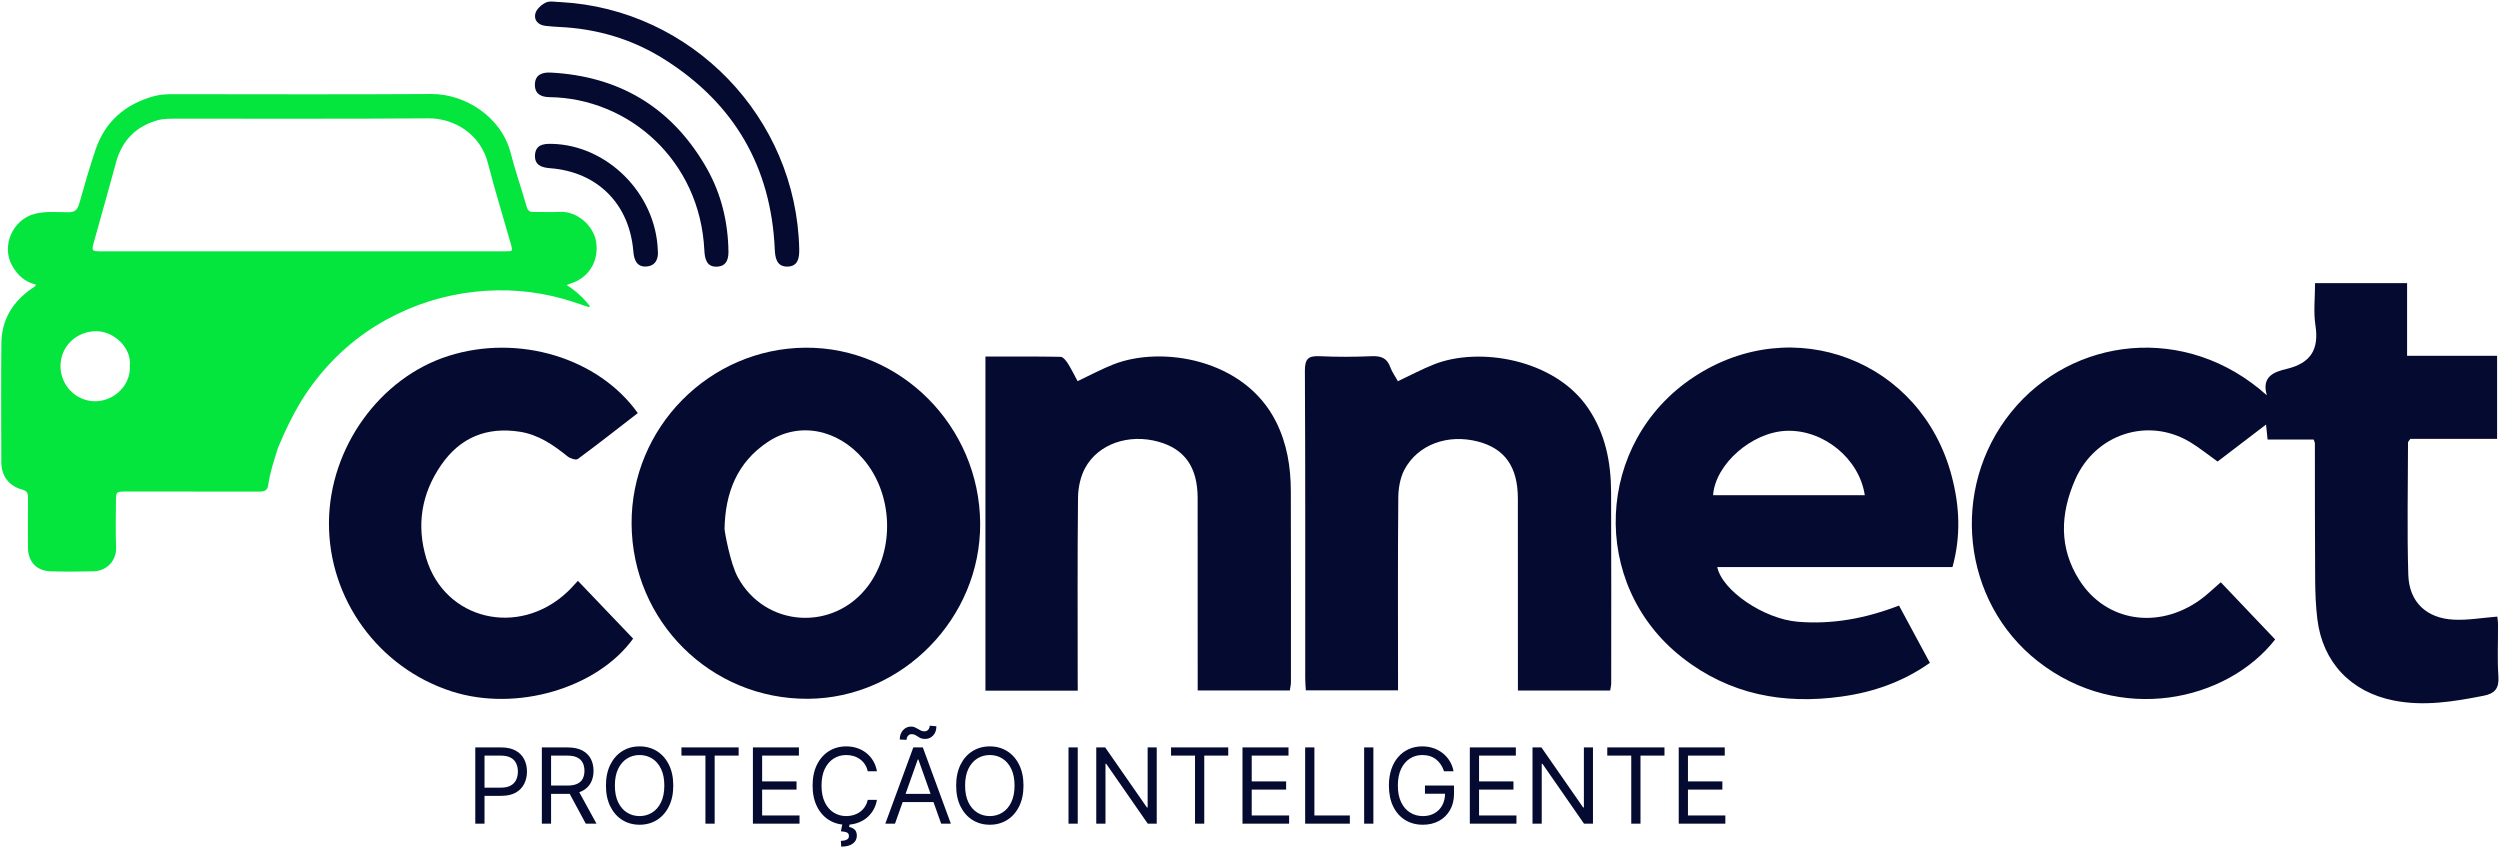
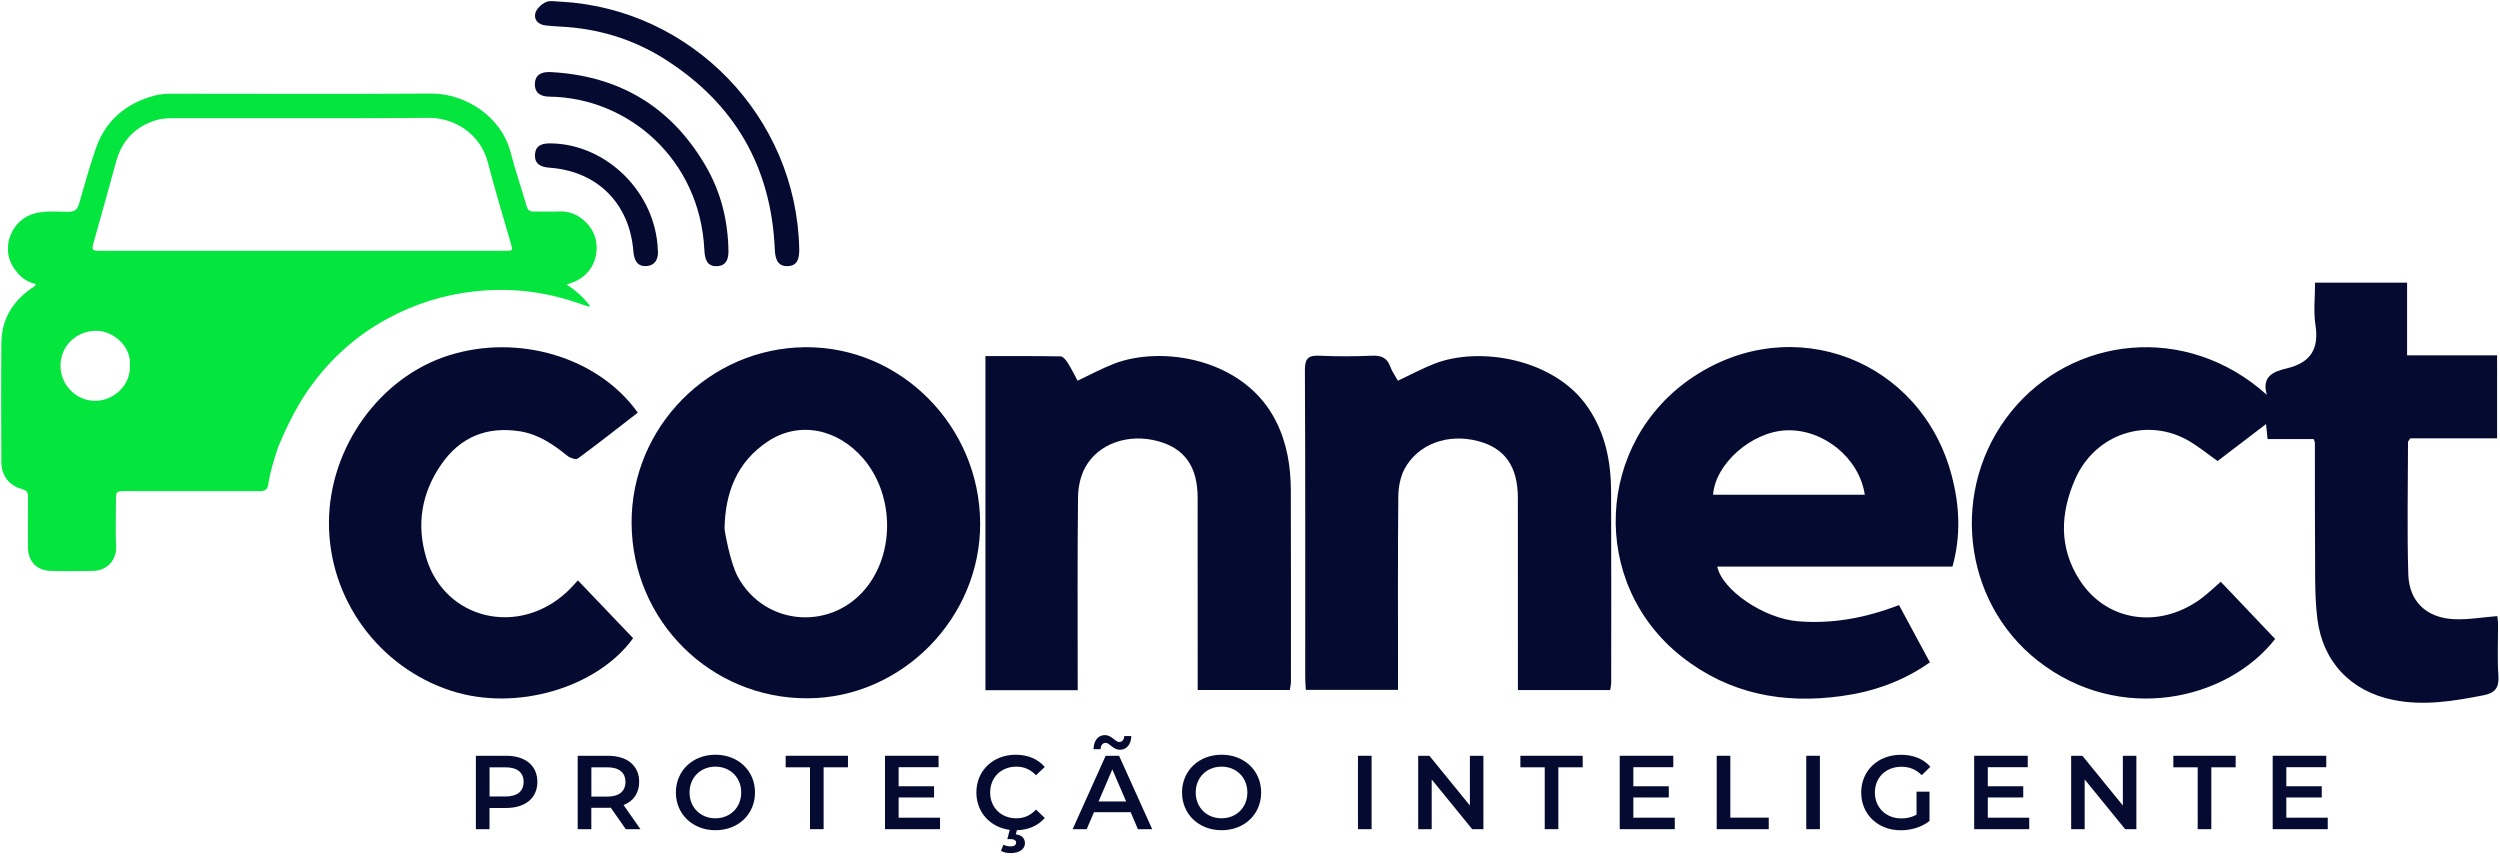
- <svg xmlns="http://www.w3.org/2000/svg" width="455" height="155" viewBox="0 0 455 155" fill="none">
-   <path d="M412.57 71.95C411.52 68.44 414.02 67.66 416.18 67.14C420.54 66.09 422.09 63.62 421.41 59.22C421.03 56.77 421.34 54.21 421.34 51.53C426.93 51.53 432.4 51.53 438.09 51.53C438.09 55.87 438.09 60.17 438.09 64.76C443.63 64.76 448.96 64.76 454.47 64.76C454.47 69.89 454.47 74.73 454.47 79.87C449.14 79.87 443.81 79.87 438.68 79.87C438.41 80.29 438.26 80.4 438.26 80.52C438.25 88.55 438.07 96.59 438.31 104.61C438.46 109.58 441.63 112.55 446.63 112.78C449.17 112.9 451.73 112.44 454.51 112.22C454.54 112.5 454.64 113.09 454.64 113.67C454.66 116.81 454.49 119.97 454.71 123.1C454.86 125.3 454.05 126.23 452 126.63C446.57 127.69 441.16 128.6 435.6 127.48C427.88 125.93 422.73 120.56 421.76 112.71C421.47 110.36 421.38 107.98 421.36 105.61C421.3 97.3 421.32 88.99 421.31 80.67C421.31 80.54 421.23 80.41 421.09 80C418.37 80 415.56 80 412.7 80C412.6 79 412.52 78.27 412.42 77.27C409.35 79.61 406.48 81.8 403.6 84C401.87 82.77 400.3 81.49 398.58 80.45C390.89 75.84 381.34 79.02 377.71 87.23C374.93 93.53 374.71 99.76 378.48 105.64C383.3 113.16 392.75 114.61 400.34 109.23C401.69 108.27 402.89 107.08 404.18 105.97C407.44 109.4 410.74 112.86 414.08 116.38C405.32 127.58 385.79 132.02 370.9 120.36C357.07 109.53 354.8 88.95 366.02 75.02C377.1 61.29 397.86 58.74 412.57 71.95Z" fill="#050A30" />
-   <path d="M355.35 103.21C341.03 103.21 326.8 103.21 312.54 103.21C313.45 107.51 321.03 112.65 327.21 113.16C333.51 113.68 339.58 112.55 345.62 110.21C347.51 113.72 349.35 117.13 351.24 120.64C346.28 124.13 340.9 125.98 335.19 126.77C324.6 128.25 314.74 126.41 306.14 119.66C289.16 106.35 290.26 80.5 308.28 68.61C326.39 56.66 349.66 65.6 355.2 86.61C356.66 92.11 356.91 97.58 355.35 103.21ZM339.39 90.13C338.41 83.48 331.88 78.15 325.12 78.41C318.83 78.65 312.19 84.47 311.78 90.13C320.98 90.13 330.18 90.13 339.39 90.13Z" fill="#050A30" />
-   <path d="M178.39 95.24C178.51 112.51 164.2 127.09 147.04 127.18C129.36 127.28 115.07 113.11 114.95 95.36C114.83 77.85 129.09 63.4 146.6 63.28C163.92 63.16 178.27 77.58 178.39 95.24ZM131.87 96.2C131.87 96.22 131.87 96.24 131.87 96.26C131.87 96.74 132.89 102.47 134.26 105.02C139.25 114.26 151.81 114.99 158.03 106.58C162.91 99.99 162.53 89.91 157.16 83.6C152.42 78.03 145.35 76.69 139.73 80.44C134.13 84.17 132 89.7 131.87 96.2Z" fill="#050A30" />
-   <path d="M196.15 125.7C190.35 125.7 184.92 125.7 179.35 125.7C179.35 105.45 179.35 85.29 179.35 64.89C183.99 64.89 188.51 64.86 193.03 64.94C193.47 64.95 194.01 65.62 194.32 66.1C194.98 67.14 195.52 68.26 196.12 69.37C198.4 68.29 200.48 67.17 202.67 66.31C211.38 62.89 226.51 65.27 232.25 76.78C234.24 80.76 234.92 84.99 234.93 89.36C234.97 100.96 234.95 112.56 234.95 124.15C234.95 124.62 234.83 125.09 234.75 125.66C229.18 125.66 223.7 125.66 217.98 125.66C217.98 124.81 217.98 124.06 217.98 123.32C217.98 112.42 217.99 101.52 217.97 90.62C217.96 85.03 215.62 81.72 210.82 80.39C205.46 78.9 199.89 80.76 197.49 85.18C196.64 86.75 196.22 88.75 196.2 90.56C196.08 101.46 196.14 112.36 196.14 123.26C196.15 124.03 196.15 124.78 196.15 125.7Z" fill="#050A30" />
-   <path d="M254.42 69.38C256.72 68.3 258.8 67.18 260.98 66.32C269.22 63.05 282.99 65.34 289.04 74.29C292.2 78.96 293.2 84.14 293.22 89.59C293.27 101.18 293.24 112.78 293.24 124.37C293.24 124.77 293.13 125.17 293.05 125.68C287.49 125.68 282.01 125.68 276.26 125.68C276.26 124.87 276.26 124.13 276.26 123.39C276.26 112.49 276.27 101.6 276.25 90.7C276.24 84.97 273.88 81.63 268.98 80.36C263.49 78.93 258.03 80.9 255.6 85.49C254.83 86.95 254.51 88.82 254.49 90.5C254.39 101.32 254.44 112.15 254.44 122.98C254.44 123.81 254.44 124.64 254.44 125.64C248.81 125.64 243.34 125.64 237.66 125.64C237.62 124.88 237.55 124.14 237.55 123.39C237.54 104.74 237.59 86.09 237.49 67.45C237.48 65.23 238.18 64.74 240.21 64.83C243.35 64.98 246.5 64.96 249.64 64.83C251.31 64.76 252.44 65.14 253.03 66.82C253.36 67.72 253.94 68.51 254.42 69.38Z" fill="#050A30" />
-   <path d="M105.18 105.71C108.66 109.35 111.92 112.77 115.23 116.23C108.71 125.25 94 129.63 82.2 125.83C68.89 121.55 59.78 109.02 59.87 95.1C59.95 81.49 69.11 68.74 81.65 64.77C94.34 60.75 108.88 65.08 116.08 75.18C112.46 77.98 108.85 80.82 105.16 83.54C104.82 83.79 103.76 83.44 103.28 83.05C100.69 80.97 98.03 79.12 94.64 78.58C88.58 77.63 83.74 79.62 80.28 84.65C76.71 89.84 75.76 95.56 77.58 101.62C80.96 112.86 94.41 116.05 103.26 107.73C103.87 107.17 104.41 106.53 105.18 105.71Z" fill="#050A30" />
-   <path d="M102.03 0.38C125.88 1.66 144.96 21.4 145.46 45.36C145.49 47 145.22 48.49 143.3 48.52C141.38 48.54 141.08 46.99 141.01 45.4C140.35 30.41 133.65 18.87 121 10.85C115.17 7.15 108.72 5.23 101.81 4.91C100.97 4.87 100.14 4.8 99.31 4.71C97.96 4.57 97.13 3.68 97.43 2.47C97.63 1.67 98.55 0.83 99.36 0.46C100.1 0.11 101.13 0.38 102.03 0.38Z" fill="#050A30" />
-   <path d="M132.56 44.97C132.56 44.84 132.55 45.05 132.56 45.26C132.67 46.85 132.42 48.43 130.52 48.53C128.62 48.63 128.27 47.16 128.19 45.52C127.39 29.14 114.4 17.86 99.99 17.68C98.46 17.66 97.33 17.08 97.35 15.41C97.37 13.56 98.71 13.13 100.25 13.21C112.51 13.86 121.93 19.35 128.23 29.94C130.92 34.44 132.35 39.37 132.56 44.97Z" fill="#050A30" />
-   <path d="M119.72 45.54C119.89 47 119.38 48.36 117.69 48.5C115.99 48.64 115.4 47.43 115.27 45.79C114.58 37.1 108.71 31.25 100.09 30.61C98.5 30.49 97.26 30.01 97.37 28.2C97.49 26.34 98.91 26.14 100.42 26.18C110.51 26.4 119.34 35.2 119.72 45.54Z" fill="#050A30" />
-   <path d="M86.502 149.911V136.031H91.192C92.281 136.031 93.171 136.228 93.862 136.621C94.558 137.009 95.073 137.536 95.407 138.2C95.742 138.864 95.909 139.605 95.909 140.423C95.909 141.241 95.742 141.984 95.407 142.653C95.078 143.321 94.567 143.854 93.876 144.252C93.184 144.645 92.299 144.842 91.219 144.842H87.858V143.351H91.165C91.91 143.351 92.509 143.222 92.961 142.964C93.412 142.707 93.74 142.359 93.943 141.921C94.151 141.478 94.255 140.979 94.255 140.423C94.255 139.867 94.151 139.37 93.943 138.932C93.74 138.494 93.41 138.15 92.954 137.902C92.498 137.649 91.892 137.522 91.138 137.522H88.183V149.911H86.502ZM98.616 149.911V136.031H103.306C104.39 136.031 105.281 136.216 105.976 136.587C106.672 136.953 107.187 137.457 107.522 138.098C107.856 138.74 108.023 139.469 108.023 140.287C108.023 141.105 107.856 141.83 107.522 142.463C107.187 143.095 106.674 143.592 105.983 143.954C105.292 144.311 104.409 144.489 103.333 144.489H99.538V142.971H103.279C104.02 142.971 104.616 142.863 105.068 142.646C105.525 142.429 105.854 142.122 106.058 141.724C106.265 141.322 106.369 140.843 106.369 140.287C106.369 139.732 106.265 139.246 106.058 138.83C105.85 138.414 105.518 138.094 105.061 137.868C104.605 137.637 104.002 137.522 103.252 137.522H100.297V149.911H98.616ZM105.15 143.676L108.565 149.911H106.613L103.252 143.676H105.15ZM122.535 142.971C122.535 144.435 122.27 145.7 121.742 146.766C121.213 147.833 120.488 148.655 119.566 149.233C118.645 149.811 117.592 150.101 116.408 150.101C115.224 150.101 114.172 149.811 113.25 149.233C112.328 148.655 111.603 147.833 111.074 146.766C110.546 145.7 110.282 144.435 110.282 142.971C110.282 141.507 110.546 140.242 111.074 139.176C111.603 138.11 112.328 137.287 113.25 136.709C114.172 136.131 115.224 135.841 116.408 135.841C117.592 135.841 118.645 136.131 119.566 136.709C120.488 137.287 121.213 138.11 121.742 139.176C122.27 140.242 122.535 141.507 122.535 142.971ZM120.908 142.971C120.908 141.769 120.707 140.755 120.305 139.928C119.907 139.101 119.368 138.475 118.685 138.051C118.008 137.626 117.249 137.414 116.408 137.414C115.568 137.414 114.806 137.626 114.124 138.051C113.446 138.475 112.907 139.101 112.504 139.928C112.107 140.755 111.908 141.769 111.908 142.971C111.908 144.173 112.107 145.187 112.504 146.014C112.907 146.841 113.446 147.467 114.124 147.891C114.806 148.316 115.568 148.528 116.408 148.528C117.249 148.528 118.008 148.316 118.685 147.891C119.368 147.467 119.907 146.841 120.305 146.014C120.707 145.187 120.908 144.173 120.908 142.971ZM124.024 137.522V136.031H134.434V137.522H130.069V149.911H128.389V137.522H124.024ZM137.028 149.911V136.031H145.404V137.522H138.709V142.212H144.971V143.703H138.709V148.42H145.513V149.911H137.028ZM159.603 140.369H157.922C157.822 139.885 157.649 139.46 157.4 139.094C157.156 138.729 156.858 138.421 156.505 138.173C156.158 137.92 155.771 137.73 155.347 137.603C154.922 137.477 154.479 137.414 154.018 137.414C153.178 137.414 152.417 137.626 151.734 138.051C151.057 138.475 150.517 139.101 150.115 139.928C149.717 140.755 149.518 141.769 149.518 142.971C149.518 144.173 149.717 145.187 150.115 146.014C150.517 146.841 151.057 147.467 151.734 147.891C152.417 148.316 153.178 148.528 154.018 148.528C154.479 148.528 154.922 148.465 155.347 148.339C155.771 148.212 156.158 148.025 156.505 147.776C156.858 147.523 157.156 147.214 157.4 146.848C157.649 146.477 157.822 146.052 157.922 145.573H159.603C159.476 146.283 159.246 146.918 158.911 147.478C158.577 148.038 158.161 148.515 157.664 148.908C157.167 149.296 156.609 149.592 155.99 149.796C155.376 149.999 154.719 150.101 154.018 150.101C152.834 150.101 151.782 149.811 150.86 149.233C149.938 148.655 149.213 147.833 148.685 146.766C148.156 145.7 147.892 144.435 147.892 142.971C147.892 141.507 148.156 140.242 148.685 139.176C149.213 138.11 149.938 137.287 150.86 136.709C151.782 136.131 152.834 135.841 154.018 135.841C154.719 135.841 155.376 135.943 155.99 136.146C156.609 136.35 157.167 136.648 157.664 137.041C158.161 137.43 158.577 137.904 158.911 138.464C159.246 139.02 159.476 139.655 159.603 140.369ZM153.313 149.965H154.642L154.533 150.507C154.886 150.562 155.209 150.708 155.502 150.948C155.796 151.192 155.943 151.578 155.943 152.107C155.943 152.69 155.701 153.164 155.218 153.53C154.739 153.9 154.032 154.086 153.097 154.086L153.042 153.028C153.462 153.028 153.81 152.961 154.086 152.825C154.366 152.694 154.506 152.473 154.506 152.161C154.506 151.849 154.391 151.637 154.161 151.524C153.93 151.411 153.557 151.334 153.042 151.293L153.313 149.965ZM162.888 149.911H161.126L166.222 136.031H167.957L173.054 149.911H171.292L167.144 138.227H167.036L162.888 149.911ZM163.538 144.489H170.641V145.98H163.538V144.489ZM165.002 134.649L163.755 134.594C163.755 133.903 163.952 133.338 164.345 132.9C164.743 132.457 165.233 132.236 165.816 132.236C166.073 132.236 166.301 132.281 166.5 132.371C166.699 132.457 166.889 132.557 167.069 132.67C167.25 132.783 167.435 132.884 167.625 132.975C167.819 133.061 168.039 133.103 168.283 133.103C168.54 133.103 168.757 133.004 168.933 132.805C169.114 132.602 169.204 132.358 169.204 132.073L170.424 132.182C170.424 132.887 170.225 133.447 169.828 133.862C169.435 134.278 168.947 134.486 168.364 134.486C168.052 134.486 167.795 134.443 167.591 134.357C167.388 134.267 167.207 134.165 167.049 134.052C166.891 133.939 166.724 133.84 166.548 133.754C166.371 133.664 166.154 133.618 165.897 133.618C165.639 133.618 165.425 133.72 165.253 133.923C165.086 134.122 165.002 134.364 165.002 134.649ZM186.274 142.971C186.274 144.435 186.01 145.7 185.481 146.766C184.953 147.833 184.228 148.655 183.306 149.233C182.384 149.811 181.331 150.101 180.148 150.101C178.964 150.101 177.911 149.811 176.99 149.233C176.068 148.655 175.343 147.833 174.814 146.766C174.285 145.7 174.021 144.435 174.021 142.971C174.021 141.507 174.285 140.242 174.814 139.176C175.343 138.11 176.068 137.287 176.99 136.709C177.911 136.131 178.964 135.841 180.148 135.841C181.331 135.841 182.384 136.131 183.306 136.709C184.228 137.287 184.953 138.11 185.481 139.176C186.01 140.242 186.274 141.507 186.274 142.971ZM184.648 142.971C184.648 141.769 184.447 140.755 184.045 139.928C183.647 139.101 183.107 138.475 182.425 138.051C181.747 137.626 180.988 137.414 180.148 137.414C179.307 137.414 178.546 137.626 177.864 138.051C177.186 138.475 176.646 139.101 176.244 139.928C175.846 140.755 175.648 141.769 175.648 142.971C175.648 144.173 175.846 145.187 176.244 146.014C176.646 146.841 177.186 147.467 177.864 147.891C178.546 148.316 179.307 148.528 180.148 148.528C180.988 148.528 181.747 148.316 182.425 147.891C183.107 147.467 183.647 146.841 184.045 146.014C184.447 145.187 184.648 144.173 184.648 142.971ZM196.149 136.031V149.911H194.468V136.031H196.149ZM210.525 136.031V149.911H208.898L201.335 139.013H201.199V149.911H199.519V136.031H201.145L208.736 146.956H208.871V136.031H210.525ZM213.129 137.522V136.031H223.539V137.522H219.174V149.911H217.493V137.522H213.129ZM226.133 149.911V136.031H234.509V137.522H227.813V142.212H234.076V143.703H227.813V148.42H234.618V149.911H226.133ZM237.539 149.911V136.031H239.219V148.42H245.671V149.911H237.539ZM249.955 136.031V149.911H248.274V136.031H249.955ZM262.813 140.369C262.664 139.912 262.467 139.503 262.223 139.142C261.984 138.776 261.697 138.464 261.362 138.207C261.032 137.949 260.657 137.753 260.237 137.617C259.817 137.481 259.356 137.414 258.855 137.414C258.032 137.414 257.285 137.626 256.611 138.051C255.938 138.475 255.403 139.101 255.005 139.928C254.608 140.755 254.409 141.769 254.409 142.971C254.409 144.173 254.61 145.187 255.012 146.014C255.414 146.841 255.959 147.467 256.645 147.891C257.332 148.316 258.105 148.528 258.963 148.528C259.758 148.528 260.459 148.359 261.064 148.02C261.674 147.677 262.148 147.193 262.487 146.57C262.831 145.942 263.002 145.203 263.002 144.354L263.517 144.462H259.343V142.971H264.629V144.462C264.629 145.605 264.385 146.599 263.897 147.444C263.414 148.289 262.745 148.944 261.891 149.409C261.042 149.87 260.066 150.101 258.963 150.101C257.734 150.101 256.654 149.811 255.724 149.233C254.797 148.655 254.075 147.833 253.555 146.766C253.04 145.7 252.782 144.435 252.782 142.971C252.782 141.873 252.929 140.886 253.223 140.009C253.521 139.128 253.941 138.378 254.483 137.759C255.026 137.14 255.667 136.666 256.408 136.336C257.149 136.006 257.965 135.841 258.855 135.841C259.587 135.841 260.269 135.952 260.901 136.173C261.539 136.39 262.106 136.7 262.603 137.102C263.104 137.5 263.522 137.976 263.856 138.532C264.191 139.083 264.421 139.695 264.548 140.369H262.813ZM267.508 149.911V136.031H275.884V137.522H269.188V142.212H275.45V143.703H269.188V148.42H275.993V149.911H267.508ZM289.92 136.031V149.911H288.293L280.73 139.013H280.594V149.911H278.914V136.031H280.54L288.131 146.956H288.266V136.031H289.92ZM292.524 137.522V136.031H302.934V137.522H298.569V149.911H296.888V137.522H292.524ZM305.528 149.911V136.031H313.904V137.522H307.208V142.212H313.471V143.703H307.208V148.42H314.013V149.911H305.528Z" fill="#050A30" />
-   <path d="M107.2 55.91C105.65 55.4 104.11 54.84 102.53 54.4C97.25 52.92 91.87 52.5 86.42 53.1C80.75 53.72 75.42 55.4 70.41 58.13C64.75 61.22 60.09 65.44 56.35 70.68C55.76 71.51 53.27 74.99 50.6 81.49C49.9 83.72 49.14 85.95 48.82 88.28C48.68 89.3 48.09 89.47 47.2 89.47C39.14 89.45 31.08 89.46 23.02 89.46C21.1 89.46 21.1 89.46 21.1 91.43C21.1 94.16 21.01 96.9 21.13 99.63C21.23 101.86 19.61 103.91 17 103.98C14.41 104.04 11.81 104.06 9.22 103.98C6.64 103.9 5.1 102.23 5.09 99.66C5.08 96.61 5.07 93.56 5.1 90.51C5.11 89.71 4.85 89.33 4.06 89.11C1.61 88.45 0.25 86.66 0.24 84.1C0.22 76.88 0.18 69.66 0.25 62.44C0.3 58.17 2.32 54.9 5.8 52.5C6.05 52.33 6.38 52.24 6.55 51.79C4.58 51.36 3.23 50.12 2.25 48.42C0.17 44.83 2.26 40 6.28 38.93C8.33 38.39 10.39 38.63 12.45 38.63C13.63 38.63 14.1 38.19 14.41 37.1C15.35 33.77 16.3 30.43 17.42 27.16C19.17 22.06 22.82 18.96 27.96 17.52C29.2 17.17 30.44 17.13 31.7 17.14C47.29 17.15 62.89 17.21 78.48 17.11C84.51 17.07 91.22 21.12 92.96 27.9C93.8 31.18 94.93 34.39 95.86 37.65C96.07 38.38 96.44 38.59 97.13 38.58C98.71 38.56 100.29 38.64 101.86 38.56C105.17 38.4 108.07 41.21 108.5 44.03C109.05 47.57 107.1 50.65 103.72 51.65C103.59 51.69 103.47 51.75 103.14 51.88C104.85 52.97 106.19 54.23 107.34 55.68C107.28 55.79 107.28 55.79 107.2 55.91ZM54.85 45.74C67.22 45.74 79.58 45.74 91.95 45.74C93.35 45.74 93.35 45.73 92.98 44.42C91.58 39.51 90.07 34.63 88.8 29.69C87.44 24.41 82.7 21.5 77.96 21.54C62.76 21.66 47.55 21.58 32.35 21.6C31.1 21.6 29.78 21.57 28.6 21.91C24.71 23.03 22.2 25.59 21.12 29.55C19.84 34.27 18.51 38.98 17.19 43.69C16.61 45.75 16.59 45.74 18.71 45.74C30.74 45.73 42.8 45.73 54.85 45.74ZM23.62 66.61C24.02 63.41 20.8 60.25 17.46 60.28C13.83 60.32 11.01 63.09 11.01 66.63C11 70.13 13.84 73.03 17.3 73.03C20.8 73.04 23.86 70.03 23.62 66.61Z" fill="#04E63D" />
+ <svg xmlns="http://www.w3.org/2000/svg" width="455" height="156" viewBox="0 0 455 156" fill="none">
+   <path d="M412.57 71.86C411.52 68.35 414.02 67.57 416.18 67.05C420.54 66 422.09 63.53 421.41 59.13C421.03 56.68 421.34 54.12 421.34 51.44C426.93 51.44 432.4 51.44 438.09 51.44C438.09 55.78 438.09 60.08 438.09 64.67C443.63 64.67 448.96 64.67 454.47 64.67C454.47 69.8 454.47 74.64 454.47 79.78C449.14 79.78 443.81 79.78 438.68 79.78C438.41 80.2 438.26 80.31 438.26 80.43C438.25 88.46 438.07 96.5 438.31 104.52C438.46 109.49 441.63 112.46 446.63 112.69C449.17 112.81 451.73 112.35 454.51 112.13C454.54 112.41 454.64 113 454.64 113.58C454.66 116.72 454.49 119.88 454.71 123.01C454.86 125.21 454.05 126.14 452 126.54C446.57 127.6 441.16 128.51 435.6 127.39C427.88 125.84 422.73 120.47 421.76 112.62C421.47 110.27 421.38 107.89 421.36 105.52C421.3 97.21 421.32 88.9 421.31 80.58C421.31 80.45 421.23 80.32 421.09 79.91C418.37 79.91 415.56 79.91 412.7 79.91C412.6 78.91 412.52 78.18 412.42 77.18C409.35 79.52 406.48 81.71 403.6 83.91C401.87 82.68 400.3 81.4 398.58 80.36C390.89 75.75 381.34 78.93 377.71 87.14C374.93 93.44 374.71 99.67 378.48 105.55C383.3 113.07 392.75 114.52 400.34 109.14C401.69 108.18 402.89 106.99 404.18 105.88C407.44 109.31 410.74 112.77 414.08 116.29C405.32 127.49 385.79 131.93 370.9 120.27C357.07 109.44 354.8 88.86 366.02 74.93C377.1 61.21 397.86 58.66 412.57 71.86Z" fill="#050A30" />
+   <path d="M355.35 103.12C341.03 103.12 326.8 103.12 312.54 103.12C313.45 107.42 321.03 112.56 327.21 113.07C333.51 113.59 339.58 112.46 345.62 110.12C347.51 113.63 349.35 117.04 351.24 120.55C346.28 124.04 340.9 125.89 335.19 126.68C324.6 128.16 314.74 126.32 306.14 119.57C289.16 106.26 290.26 80.41 308.28 68.52C326.39 56.57 349.66 65.51 355.2 86.52C356.66 92.03 356.91 97.5 355.35 103.12ZM339.39 90.04C338.41 83.39 331.88 78.06 325.12 78.32C318.83 78.56 312.19 84.38 311.78 90.04C320.98 90.04 330.18 90.04 339.39 90.04Z" fill="#050A30" />
+   <path d="M178.39 95.15C178.51 112.42 164.2 127 147.04 127.09C129.36 127.19 115.07 113.02 114.95 95.27C114.83 77.76 129.09 63.31 146.6 63.19C163.92 63.08 178.27 77.5 178.39 95.15ZM131.87 96.11C131.87 96.13 131.87 96.15 131.87 96.17C131.87 96.65 132.89 102.38 134.26 104.93C139.25 114.17 151.81 114.9 158.03 106.49C162.91 99.9 162.53 89.82 157.16 83.51C152.42 77.94 145.35 76.6 139.73 80.35C134.13 84.08 132 89.62 131.87 96.11Z" fill="#050A30" />
+   <path d="M196.15 125.62C190.35 125.62 184.92 125.62 179.35 125.62C179.35 105.37 179.35 85.21 179.35 64.81C183.99 64.81 188.51 64.78 193.03 64.86C193.47 64.87 194.01 65.54 194.32 66.02C194.98 67.06 195.52 68.18 196.12 69.29C198.4 68.21 200.48 67.09 202.67 66.23C211.38 62.81 226.51 65.19 232.25 76.7C234.24 80.68 234.92 84.91 234.93 89.28C234.97 100.88 234.95 112.48 234.95 124.07C234.95 124.54 234.83 125.01 234.75 125.58C229.18 125.58 223.7 125.58 217.98 125.58C217.98 124.73 217.98 123.98 217.98 123.24C217.98 112.34 217.99 101.44 217.97 90.54C217.96 84.95 215.62 81.64 210.82 80.31C205.46 78.82 199.89 80.68 197.49 85.1C196.64 86.67 196.22 88.67 196.2 90.48C196.08 101.38 196.14 112.28 196.14 123.18C196.15 123.95 196.15 124.7 196.15 125.62Z" fill="#050A30" />
+   <path d="M254.42 69.29C256.72 68.21 258.8 67.09 260.98 66.23C269.22 62.96 282.99 65.25 289.04 74.2C292.2 78.87 293.2 84.05 293.22 89.5C293.27 101.09 293.24 112.69 293.24 124.28C293.24 124.68 293.13 125.08 293.05 125.59C287.49 125.59 282.01 125.59 276.26 125.59C276.26 124.78 276.26 124.04 276.26 123.3C276.26 112.4 276.27 101.51 276.25 90.61C276.24 84.88 273.88 81.54 268.98 80.27C263.49 78.84 258.03 80.81 255.6 85.4C254.83 86.86 254.51 88.73 254.49 90.41C254.39 101.23 254.44 112.06 254.44 122.89C254.44 123.72 254.44 124.55 254.44 125.55C248.81 125.55 243.34 125.55 237.66 125.55C237.62 124.79 237.55 124.05 237.55 123.3C237.54 104.65 237.59 86 237.49 67.36C237.48 65.14 238.18 64.65 240.21 64.74C243.35 64.89 246.5 64.87 249.64 64.74C251.31 64.67 252.44 65.05 253.03 66.73C253.36 67.63 253.94 68.43 254.42 69.29Z" fill="#050A30" />
+   <path d="M105.18 105.63C108.66 109.27 111.92 112.69 115.23 116.15C108.71 125.17 94 129.55 82.2 125.75C68.89 121.47 59.78 108.94 59.87 95.02C59.95 81.41 69.11 68.66 81.65 64.69C94.34 60.67 108.88 65 116.08 75.1C112.46 77.9 108.85 80.74 105.16 83.46C104.82 83.71 103.76 83.36 103.28 82.97C100.69 80.89 98.03 79.04 94.64 78.5C88.58 77.55 83.74 79.54 80.28 84.57C76.71 89.76 75.76 95.48 77.58 101.54C80.96 112.78 94.41 115.97 103.26 107.65C103.87 107.09 104.41 106.45 105.18 105.63Z" fill="#050A30" />
+   <path d="M102.03 0.3C125.88 1.58 144.96 21.32 145.46 45.28C145.49 46.92 145.22 48.41 143.3 48.44C141.38 48.46 141.08 46.91 141.01 45.32C140.35 30.33 133.65 18.79 121 10.77C115.17 7.07 108.72 5.15 101.81 4.83C100.97 4.79 100.14 4.72 99.31 4.63C97.96 4.49 97.13 3.6 97.43 2.39C97.63 1.59 98.55 0.75 99.36 0.38C100.1 0.03 101.13 0.3 102.03 0.3Z" fill="#050A30" />
+   <path d="M132.56 44.88C132.56 44.75 132.55 44.96 132.56 45.17C132.67 46.76 132.42 48.34 130.52 48.44C128.62 48.54 128.27 47.07 128.19 45.43C127.39 29.05 114.4 17.77 99.99 17.59C98.46 17.57 97.33 16.99 97.35 15.32C97.37 13.47 98.71 13.04 100.25 13.12C112.51 13.77 121.93 19.26 128.23 29.85C130.92 34.35 132.35 39.28 132.56 44.88Z" fill="#050A30" />
+   <path d="M119.72 45.46C119.89 46.92 119.38 48.28 117.69 48.42C115.99 48.56 115.4 47.35 115.27 45.71C114.58 37.02 108.71 31.17 100.09 30.53C98.5 30.41 97.26 29.93 97.37 28.12C97.49 26.26 98.91 26.06 100.42 26.1C110.51 26.32 119.34 35.11 119.72 45.46Z" fill="#050A30" />
+   <path d="M97.8 142.3C97.8 145.24 95.62 147.05 92.11 147.05H89.09V150.91H86.61V137.55H92.11C95.63 137.55 97.8 139.35 97.8 142.3ZM95.3 142.3C95.3 140.62 94.17 139.65 92 139.65H89.1V144.96H92C94.17 144.96 95.3 143.98 95.3 142.3Z" fill="#050A30" />
+   <path d="M113.89 150.91L111.16 147C110.99 147.02 110.82 147.02 110.64 147.02H107.62V150.91H105.14V137.55H110.64C114.15 137.55 116.33 139.34 116.33 142.3C116.33 144.32 115.3 145.81 113.49 146.52L116.56 150.91H113.89ZM110.53 139.65H107.63V144.98H110.53C112.71 144.98 113.83 143.99 113.83 142.31C113.83 140.63 112.71 139.65 110.53 139.65Z" fill="#050A30" />
+   <path d="M123.01 144.23C123.01 140.28 126.06 137.36 130.21 137.36C134.35 137.36 137.41 140.26 137.41 144.23C137.41 148.2 134.36 151.1 130.21 151.1C126.06 151.1 123.01 148.18 123.01 144.23ZM134.9 144.23C134.9 141.5 132.9 139.53 130.2 139.53C127.51 139.53 125.5 141.5 125.5 144.23C125.5 146.96 127.5 148.93 130.2 148.93C132.9 148.93 134.9 146.96 134.9 144.23Z" fill="#050A30" />
+   <path d="M147.42 139.65H142.99V137.55H154.33V139.65H149.9V150.91H147.42V139.65Z" fill="#050A30" />
+   <path d="M171.09 148.83V150.91H161.07V137.55H170.82V139.63H163.55V143.1H170V145.14H163.55V148.82H171.09V148.83Z" fill="#050A30" />
+   <path d="M188.55 147.34L190.15 148.87C188.95 150.26 187.17 151.05 185.07 151.1L184.88 151.85C186.01 151.98 186.54 152.63 186.54 153.45C186.54 154.56 185.51 155.26 183.94 155.26C183.25 155.26 182.66 155.13 182.18 154.86L182.62 153.73C183.02 153.94 183.44 154.04 183.92 154.04C184.63 154.04 184.93 153.77 184.93 153.35C184.93 152.99 184.64 152.72 183.92 152.72H183.33L183.77 151.04C180.24 150.58 177.7 147.85 177.7 144.23C177.7 140.24 180.75 137.36 184.86 137.36C187.04 137.36 188.91 138.14 190.15 139.59L188.55 141.1C187.58 140.05 186.37 139.53 184.98 139.53C182.21 139.53 180.21 141.48 180.21 144.23C180.21 146.98 182.21 148.93 184.98 148.93C186.37 148.93 187.57 148.41 188.55 147.34Z" fill="#050A30" />
+   <path d="M205.78 147.82H199.1L197.78 150.91H195.22L201.23 137.55H203.67L209.7 150.91H207.1L205.78 147.82ZM200.3 136.35H199.02C199.06 134.78 199.86 133.79 201.08 133.79C202.34 133.79 202.99 135.05 203.68 135.05C204.21 135.05 204.58 134.65 204.62 133.96H205.9C205.86 135.45 205.06 136.46 203.84 136.46C202.58 136.46 201.93 135.2 201.24 135.2C200.7 135.2 200.34 135.62 200.3 136.35ZM204.96 145.87L202.44 140.03L199.94 145.87H204.96Z" fill="#050A30" />
+   <path d="M215.13 144.23C215.13 140.28 218.18 137.36 222.33 137.36C226.47 137.36 229.53 140.26 229.53 144.23C229.53 148.2 226.48 151.1 222.33 151.1C218.18 151.1 215.13 148.18 215.13 144.23ZM227.02 144.23C227.02 141.5 225.02 139.53 222.32 139.53C219.63 139.53 217.62 141.5 217.62 144.23C217.62 146.96 219.62 148.93 222.32 148.93C225.02 148.93 227.02 146.96 227.02 144.23Z" fill="#050A30" />
+   <path d="M247.15 137.55H249.63V150.91H247.15V137.55Z" fill="#050A30" />
+   <path d="M269.98 137.55V150.91H267.94L260.57 141.86V150.91H258.11V137.55H260.15L267.52 146.6V137.55H269.98Z" fill="#050A30" />
+   <path d="M281.14 139.65H276.71V137.55H288.05V139.65H283.62V150.91H281.14V139.65Z" fill="#050A30" />
+   <path d="M304.81 148.83V150.91H294.79V137.55H304.54V139.63H297.27V143.1H303.72V145.14H297.27V148.82H304.81V148.83Z" fill="#050A30" />
+   <path d="M312.44 137.55H314.92V148.81H321.91V150.91H312.44V137.55Z" fill="#050A30" />
+   <path d="M328.74 137.55H331.22V150.91H328.74V137.55Z" fill="#050A30" />
+   <path d="M348.82 144.08H351.17V149.41C349.78 150.54 347.83 151.11 345.94 151.11C341.8 151.11 338.74 148.23 338.74 144.24C338.74 140.25 341.79 137.37 345.97 137.37C348.2 137.37 350.07 138.11 351.33 139.55L349.76 141.08C348.71 140.03 347.51 139.55 346.08 139.55C343.24 139.55 341.23 141.48 341.23 144.25C341.23 146.96 343.23 148.95 346.06 148.95C347.01 148.95 347.95 148.76 348.81 148.26V144.08H348.82Z" fill="#050A30" />
+   <path d="M369.32 148.83V150.91H359.3V137.55H369.05V139.63H361.78V143.1H368.23V145.14H361.78V148.82H369.32V148.83Z" fill="#050A30" />
+   <path d="M388.82 137.55V150.91H386.78L379.41 141.86V150.91H376.95V137.55H378.99L386.36 146.6V137.55H388.82Z" fill="#050A30" />
+   <path d="M399.98 139.65H395.55V137.55H406.89V139.65H402.46V150.91H399.98V139.65Z" fill="#050A30" />
+   <path d="M423.65 148.83V150.91H413.63V137.55H423.38V139.63H416.11V143.1H422.56V145.14H416.11V148.82H423.65V148.83Z" fill="#050A30" />
+   <path d="M107.2 55.83C105.65 55.32 104.11 54.76 102.53 54.32C97.25 52.84 91.87 52.42 86.42 53.02C80.75 53.64 75.42 55.32 70.41 58.05C64.75 61.14 60.09 65.36 56.35 70.6C55.76 71.43 53.27 74.91 50.6 81.41C49.9 83.64 49.14 85.87 48.82 88.2C48.68 89.22 48.09 89.39 47.2 89.39C39.14 89.37 31.08 89.38 23.02 89.38C21.1 89.38 21.1 89.38 21.1 91.35C21.1 94.08 21.01 96.82 21.13 99.55C21.23 101.78 19.61 103.83 17 103.9C14.41 103.96 11.81 103.98 9.22 103.9C6.64 103.82 5.1 102.15 5.09 99.58C5.08 96.53 5.07 93.48 5.1 90.43C5.11 89.63 4.85 89.25 4.06 89.03C1.61 88.37 0.25 86.58 0.24 84.02C0.22 76.8 0.18 69.58 0.25 62.36C0.3 58.09 2.32 54.82 5.8 52.42C6.05 52.25 6.38 52.16 6.55 51.71C4.58 51.28 3.23 50.04 2.25 48.34C0.17 44.75 2.26 39.92 6.28 38.85C8.33 38.31 10.39 38.55 12.45 38.55C13.63 38.55 14.1 38.11 14.41 37.02C15.35 33.69 16.3 30.35 17.42 27.08C19.17 21.98 22.82 18.88 27.96 17.44C29.2 17.09 30.44 17.05 31.7 17.06C47.29 17.07 62.89 17.13 78.48 17.03C84.51 16.99 91.22 21.04 92.96 27.82C93.8 31.1 94.93 34.31 95.86 37.57C96.07 38.3 96.44 38.51 97.13 38.5C98.71 38.48 100.29 38.56 101.86 38.48C105.17 38.32 108.07 41.13 108.5 43.95C109.05 47.49 107.1 50.57 103.72 51.57C103.59 51.61 103.47 51.67 103.14 51.8C104.85 52.89 106.19 54.15 107.34 55.6C107.28 55.71 107.28 55.7 107.2 55.83ZM54.85 45.65C67.22 45.65 79.58 45.65 91.95 45.65C93.35 45.65 93.35 45.64 92.98 44.33C91.58 39.42 90.07 34.54 88.8 29.6C87.44 24.32 82.7 21.41 77.96 21.45C62.76 21.57 47.55 21.49 32.35 21.51C31.1 21.51 29.78 21.48 28.6 21.82C24.71 22.94 22.2 25.5 21.12 29.46C19.84 34.18 18.51 38.89 17.19 43.6C16.61 45.66 16.59 45.65 18.71 45.65C30.74 45.65 42.8 45.65 54.85 45.65ZM23.62 66.53C24.02 63.33 20.8 60.17 17.46 60.2C13.83 60.24 11.01 63.01 11.01 66.55C11 70.05 13.84 72.95 17.3 72.95C20.8 72.96 23.86 69.95 23.62 66.53Z" fill="#04E63D" />
</svg>
